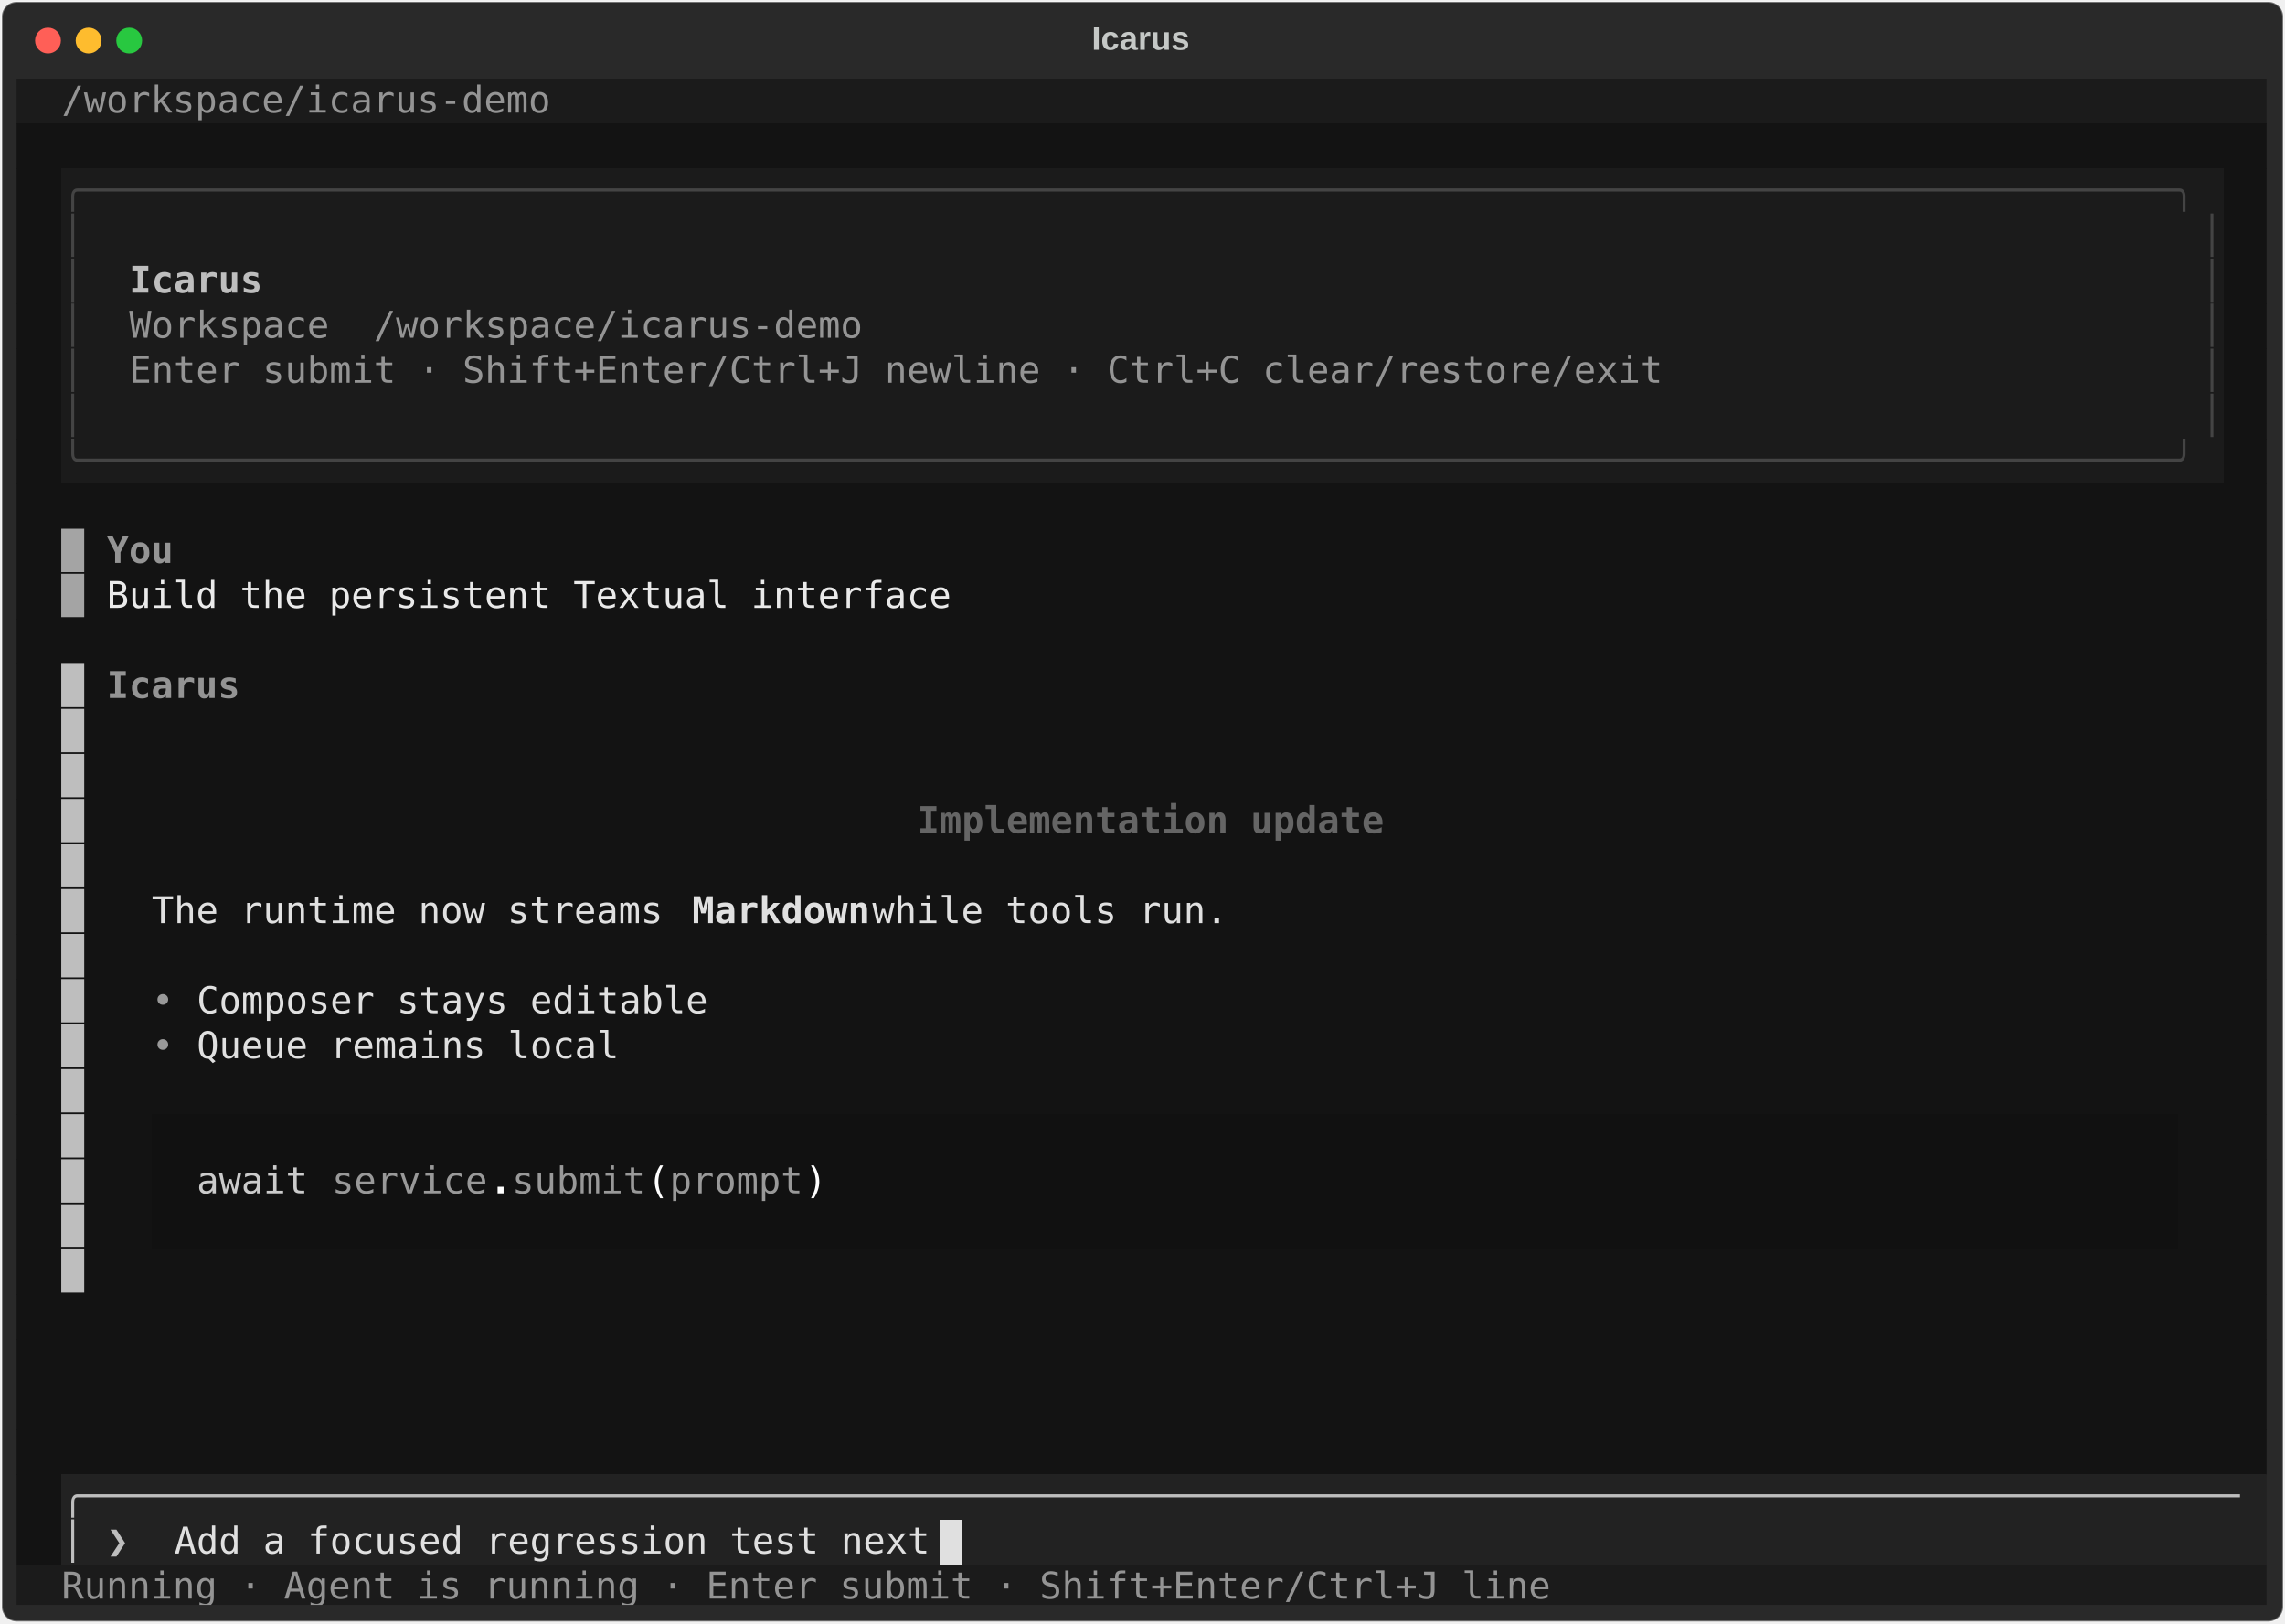
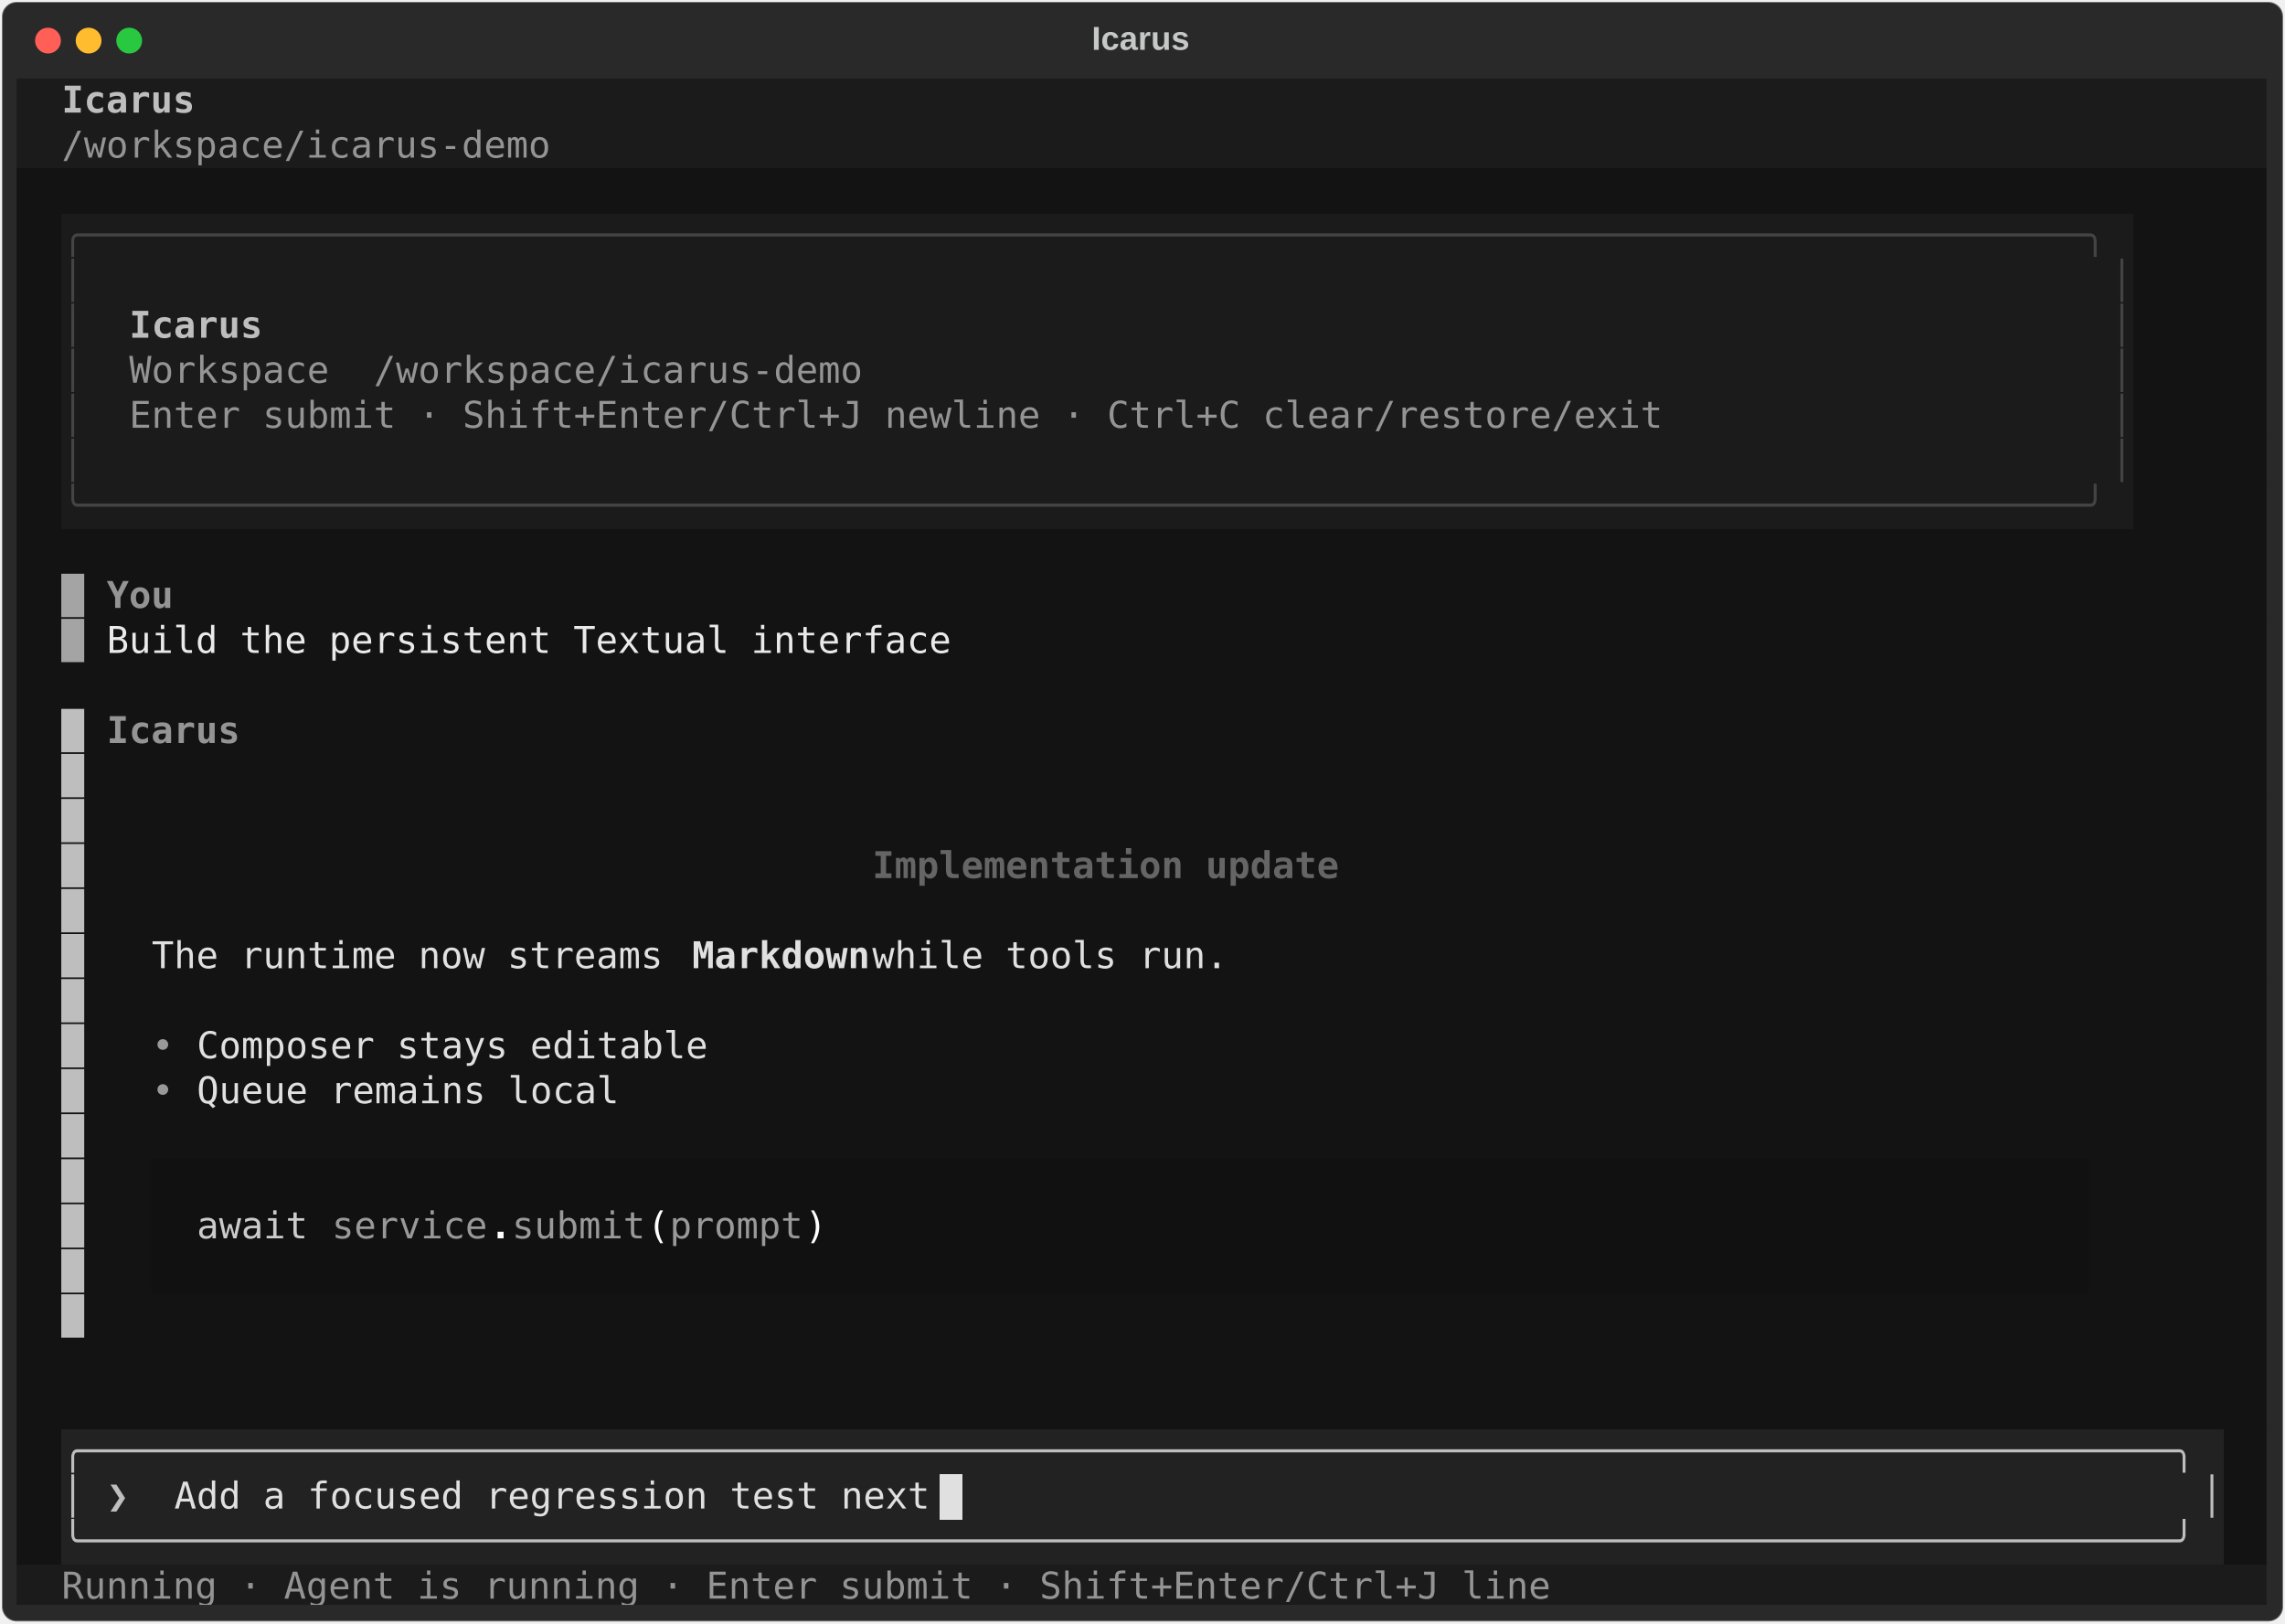
<svg xmlns="http://www.w3.org/2000/svg" class="rich-terminal" viewBox="0 0 1238 879.6">
  <style>

    @font-face {
        font-family: "Fira Code";
        src: local("FiraCode-Regular"),
                url("https://cdnjs.cloudflare.com/ajax/libs/firacode/6.2.0/woff2/FiraCode-Regular.woff2") format("woff2"),
                url("https://cdnjs.cloudflare.com/ajax/libs/firacode/6.2.0/woff/FiraCode-Regular.woff") format("woff");
        font-style: normal;
        font-weight: 400;
    }
    @font-face {
        font-family: "Fira Code";
        src: local("FiraCode-Bold"),
                url("https://cdnjs.cloudflare.com/ajax/libs/firacode/6.2.0/woff2/FiraCode-Bold.woff2") format("woff2"),
                url("https://cdnjs.cloudflare.com/ajax/libs/firacode/6.2.0/woff/FiraCode-Bold.woff") format("woff");
        font-style: bold;
        font-weight: 700;
    }

    .terminal-matrix {
        font-family: Fira Code, monospace;
        font-size: 20px;
        line-height: 24.4px;
        font-variant-east-asian: full-width;
    }

    .terminal-title {
        font-size: 18px;
        font-weight: bold;
        font-family: arial;
    }

    .terminal-r1 { fill: #c5c8c6 }
- .terminal-r2 { fill: #949494 }
- .terminal-r3 { fill: #444444 }
- .terminal-r4 { fill: #bebebe;font-weight: bold }
+ .terminal-r2 { fill: #bebebe;font-weight: bold }
+ .terminal-r3 { fill: #949494 }
+ .terminal-r4 { fill: #444444 }
.terminal-r5 { fill: #a4a4a4 }
.terminal-r6 { fill: #949494;font-weight: bold }
.terminal-r7 { fill: #eaeaea }
.terminal-r8 { fill: #bebebe }
.terminal-r9 { fill: #656565;font-weight: bold }
.terminal-r10 { fill: #e0e0e0 }
.terminal-r11 { fill: #e0e0e0;font-weight: bold }
.terminal-r12 { fill: #999999 }
.terminal-r13 { fill: #cbcbcb }
.terminal-r14 { fill: #ffffff }
.terminal-r15 { fill: #ffffff;font-weight: bold }
.terminal-r16 { fill: #121212 }
    </style>
  <defs>
    <clipPath id="terminal-clip-terminal">
      <rect x="0" y="0" width="1219.0" height="828.6" />
    </clipPath>
    <clipPath id="terminal-line-0">
      <rect x="0" y="1.5" width="1220" height="24.65" />
    </clipPath>
    <clipPath id="terminal-line-1">
      <rect x="0" y="25.9" width="1220" height="24.65" />
    </clipPath>
    <clipPath id="terminal-line-2">
      <rect x="0" y="50.3" width="1220" height="24.65" />
    </clipPath>
    <clipPath id="terminal-line-3">
      <rect x="0" y="74.7" width="1220" height="24.65" />
    </clipPath>
    <clipPath id="terminal-line-4">
      <rect x="0" y="99.1" width="1220" height="24.65" />
    </clipPath>
    <clipPath id="terminal-line-5">
      <rect x="0" y="123.5" width="1220" height="24.65" />
    </clipPath>
    <clipPath id="terminal-line-6">
      <rect x="0" y="147.9" width="1220" height="24.65" />
    </clipPath>
    <clipPath id="terminal-line-7">
      <rect x="0" y="172.3" width="1220" height="24.65" />
    </clipPath>
    <clipPath id="terminal-line-8">
      <rect x="0" y="196.7" width="1220" height="24.65" />
    </clipPath>
    <clipPath id="terminal-line-9">
      <rect x="0" y="221.1" width="1220" height="24.65" />
    </clipPath>
    <clipPath id="terminal-line-10">
      <rect x="0" y="245.5" width="1220" height="24.65" />
    </clipPath>
    <clipPath id="terminal-line-11">
      <rect x="0" y="269.9" width="1220" height="24.65" />
    </clipPath>
    <clipPath id="terminal-line-12">
      <rect x="0" y="294.3" width="1220" height="24.65" />
    </clipPath>
    <clipPath id="terminal-line-13">
      <rect x="0" y="318.7" width="1220" height="24.65" />
    </clipPath>
    <clipPath id="terminal-line-14">
      <rect x="0" y="343.1" width="1220" height="24.65" />
    </clipPath>
    <clipPath id="terminal-line-15">
      <rect x="0" y="367.5" width="1220" height="24.65" />
    </clipPath>
    <clipPath id="terminal-line-16">
      <rect x="0" y="391.9" width="1220" height="24.65" />
    </clipPath>
    <clipPath id="terminal-line-17">
      <rect x="0" y="416.3" width="1220" height="24.65" />
    </clipPath>
    <clipPath id="terminal-line-18">
      <rect x="0" y="440.7" width="1220" height="24.65" />
    </clipPath>
    <clipPath id="terminal-line-19">
      <rect x="0" y="465.1" width="1220" height="24.65" />
    </clipPath>
    <clipPath id="terminal-line-20">
      <rect x="0" y="489.5" width="1220" height="24.65" />
    </clipPath>
    <clipPath id="terminal-line-21">
      <rect x="0" y="513.9" width="1220" height="24.65" />
    </clipPath>
    <clipPath id="terminal-line-22">
      <rect x="0" y="538.3" width="1220" height="24.65" />
    </clipPath>
    <clipPath id="terminal-line-23">
      <rect x="0" y="562.7" width="1220" height="24.65" />
    </clipPath>
    <clipPath id="terminal-line-24">
      <rect x="0" y="587.1" width="1220" height="24.65" />
    </clipPath>
    <clipPath id="terminal-line-25">
      <rect x="0" y="611.5" width="1220" height="24.65" />
    </clipPath>
    <clipPath id="terminal-line-26">
      <rect x="0" y="635.9" width="1220" height="24.65" />
    </clipPath>
    <clipPath id="terminal-line-27">
      <rect x="0" y="660.3" width="1220" height="24.65" />
    </clipPath>
    <clipPath id="terminal-line-28">
      <rect x="0" y="684.7" width="1220" height="24.65" />
    </clipPath>
    <clipPath id="terminal-line-29">
      <rect x="0" y="709.1" width="1220" height="24.65" />
    </clipPath>
    <clipPath id="terminal-line-30">
      <rect x="0" y="733.5" width="1220" height="24.65" />
    </clipPath>
    <clipPath id="terminal-line-31">
      <rect x="0" y="757.9" width="1220" height="24.65" />
    </clipPath>
    <clipPath id="terminal-line-32">
      <rect x="0" y="782.3" width="1220" height="24.65" />
    </clipPath>
  </defs>
  <rect fill="#292929" stroke="rgba(255,255,255,0.35)" stroke-width="1" x="1" y="1" width="1236" height="877.6" rx="8" />
  <text class="terminal-title" fill="#c5c8c6" text-anchor="middle" x="618" y="27">Icarus</text>
  <g transform="translate(26,22)">
    <circle cx="0" cy="0" r="7" fill="#ff5f57" />
    <circle cx="22" cy="0" r="7" fill="#febc2e" />
    <circle cx="44" cy="0" r="7" fill="#28c840" />
  </g>
  <g transform="translate(9, 41)" clip-path="url(#terminal-clip-terminal)">
    <rect fill="#1b1b1b" x="0" y="1.5" width="24.4" height="24.65" shape-rendering="crispEdges" />
-     <rect fill="#1b1b1b" x="24.4" y="1.5" width="268.4" height="24.65" shape-rendering="crispEdges" />
-     <rect fill="#1b1b1b" x="292.8" y="1.5" width="927.2" height="24.65" shape-rendering="crispEdges" />
-     <rect fill="#131313" x="0" y="25.9" width="1220" height="24.65" shape-rendering="crispEdges" />
-     <rect fill="#131313" x="0" y="50.3" width="24.4" height="24.65" shape-rendering="crispEdges" />
-     <rect fill="#1b1b1b" x="24.4" y="50.3" width="1171.2" height="24.65" shape-rendering="crispEdges" />
-     <rect fill="#131313" x="1195.6" y="50.3" width="24.4" height="24.65" shape-rendering="crispEdges" />
+     <rect fill="#1b1b1b" x="24.4" y="1.5" width="73.2" height="24.65" shape-rendering="crispEdges" />
+     <rect fill="#1b1b1b" x="97.6" y="1.5" width="1122.4" height="24.65" shape-rendering="crispEdges" />
+     <rect fill="#1b1b1b" x="0" y="25.9" width="24.4" height="24.65" shape-rendering="crispEdges" />
+     <rect fill="#1b1b1b" x="24.4" y="25.9" width="268.4" height="24.65" shape-rendering="crispEdges" />
+     <rect fill="#1b1b1b" x="292.8" y="25.9" width="927.2" height="24.65" shape-rendering="crispEdges" />
+     <rect fill="#131313" x="0" y="50.3" width="1220" height="24.65" shape-rendering="crispEdges" />
    <rect fill="#131313" x="0" y="74.7" width="24.4" height="24.65" shape-rendering="crispEdges" />
-     <rect fill="#1b1b1b" x="24.4" y="74.7" width="12.2" height="24.65" shape-rendering="crispEdges" />
-     <rect fill="#1b1b1b" x="36.6" y="74.7" width="1146.8" height="24.65" shape-rendering="crispEdges" />
-     <rect fill="#1b1b1b" x="1183.4" y="74.7" width="12.2" height="24.65" shape-rendering="crispEdges" />
-     <rect fill="#131313" x="1195.6" y="74.7" width="24.4" height="24.65" shape-rendering="crispEdges" />
+     <rect fill="#1b1b1b" x="24.4" y="74.7" width="1122.4" height="24.65" shape-rendering="crispEdges" />
+     <rect fill="#131313" x="1146.8" y="74.7" width="73.2" height="24.65" shape-rendering="crispEdges" />
    <rect fill="#131313" x="0" y="99.1" width="24.4" height="24.65" shape-rendering="crispEdges" />
    <rect fill="#1b1b1b" x="24.4" y="99.1" width="12.2" height="24.65" shape-rendering="crispEdges" />
-     <rect fill="#1b1b1b" x="36.6" y="99.1" width="24.4" height="24.65" shape-rendering="crispEdges" />
-     <rect fill="#1b1b1b" x="61" y="99.1" width="73.2" height="24.65" shape-rendering="crispEdges" />
-     <rect fill="#1b1b1b" x="134.2" y="99.1" width="1049.2" height="24.65" shape-rendering="crispEdges" />
-     <rect fill="#1b1b1b" x="1183.4" y="99.1" width="12.2" height="24.65" shape-rendering="crispEdges" />
-     <rect fill="#131313" x="1195.6" y="99.1" width="24.4" height="24.65" shape-rendering="crispEdges" />
+     <rect fill="#1b1b1b" x="36.6" y="99.1" width="1098" height="24.65" shape-rendering="crispEdges" />
+     <rect fill="#1b1b1b" x="1134.6" y="99.1" width="12.2" height="24.65" shape-rendering="crispEdges" />
+     <rect fill="#131313" x="1146.8" y="99.1" width="73.2" height="24.65" shape-rendering="crispEdges" />
    <rect fill="#131313" x="0" y="123.5" width="24.4" height="24.65" shape-rendering="crispEdges" />
    <rect fill="#1b1b1b" x="24.4" y="123.5" width="12.2" height="24.65" shape-rendering="crispEdges" />
    <rect fill="#1b1b1b" x="36.6" y="123.5" width="24.4" height="24.65" shape-rendering="crispEdges" />
-     <rect fill="#1b1b1b" x="61" y="123.5" width="402.6" height="24.65" shape-rendering="crispEdges" />
-     <rect fill="#1b1b1b" x="463.6" y="123.5" width="719.8" height="24.65" shape-rendering="crispEdges" />
-     <rect fill="#1b1b1b" x="1183.4" y="123.5" width="12.2" height="24.65" shape-rendering="crispEdges" />
-     <rect fill="#131313" x="1195.6" y="123.5" width="24.4" height="24.65" shape-rendering="crispEdges" />
+     <rect fill="#1b1b1b" x="61" y="123.5" width="73.2" height="24.65" shape-rendering="crispEdges" />
+     <rect fill="#1b1b1b" x="134.2" y="123.5" width="1000.4" height="24.65" shape-rendering="crispEdges" />
+     <rect fill="#1b1b1b" x="1134.6" y="123.5" width="12.2" height="24.65" shape-rendering="crispEdges" />
+     <rect fill="#131313" x="1146.8" y="123.5" width="73.2" height="24.65" shape-rendering="crispEdges" />
    <rect fill="#131313" x="0" y="147.9" width="24.4" height="24.65" shape-rendering="crispEdges" />
    <rect fill="#1b1b1b" x="24.4" y="147.9" width="12.2" height="24.65" shape-rendering="crispEdges" />
    <rect fill="#1b1b1b" x="36.6" y="147.9" width="24.4" height="24.65" shape-rendering="crispEdges" />
-     <rect fill="#1b1b1b" x="61" y="147.9" width="841.8" height="24.65" shape-rendering="crispEdges" />
-     <rect fill="#1b1b1b" x="902.8" y="147.9" width="280.6" height="24.65" shape-rendering="crispEdges" />
-     <rect fill="#1b1b1b" x="1183.4" y="147.9" width="12.2" height="24.65" shape-rendering="crispEdges" />
-     <rect fill="#131313" x="1195.6" y="147.9" width="24.4" height="24.65" shape-rendering="crispEdges" />
+     <rect fill="#1b1b1b" x="61" y="147.9" width="402.6" height="24.65" shape-rendering="crispEdges" />
+     <rect fill="#1b1b1b" x="463.6" y="147.9" width="671" height="24.65" shape-rendering="crispEdges" />
+     <rect fill="#1b1b1b" x="1134.6" y="147.9" width="12.2" height="24.65" shape-rendering="crispEdges" />
+     <rect fill="#131313" x="1146.8" y="147.9" width="73.2" height="24.65" shape-rendering="crispEdges" />
    <rect fill="#131313" x="0" y="172.3" width="24.4" height="24.65" shape-rendering="crispEdges" />
    <rect fill="#1b1b1b" x="24.4" y="172.3" width="12.2" height="24.65" shape-rendering="crispEdges" />
-     <rect fill="#1b1b1b" x="36.6" y="172.3" width="1146.8" height="24.65" shape-rendering="crispEdges" />
-     <rect fill="#1b1b1b" x="1183.4" y="172.3" width="12.2" height="24.65" shape-rendering="crispEdges" />
-     <rect fill="#131313" x="1195.6" y="172.3" width="24.4" height="24.65" shape-rendering="crispEdges" />
+     <rect fill="#1b1b1b" x="36.6" y="172.3" width="24.4" height="24.65" shape-rendering="crispEdges" />
+     <rect fill="#1b1b1b" x="61" y="172.3" width="841.8" height="24.65" shape-rendering="crispEdges" />
+     <rect fill="#1b1b1b" x="902.8" y="172.3" width="231.8" height="24.65" shape-rendering="crispEdges" />
+     <rect fill="#1b1b1b" x="1134.6" y="172.3" width="12.2" height="24.65" shape-rendering="crispEdges" />
+     <rect fill="#131313" x="1146.8" y="172.3" width="73.2" height="24.65" shape-rendering="crispEdges" />
    <rect fill="#131313" x="0" y="196.7" width="24.4" height="24.65" shape-rendering="crispEdges" />
-     <rect fill="#1b1b1b" x="24.4" y="196.7" width="1171.2" height="24.65" shape-rendering="crispEdges" />
-     <rect fill="#131313" x="1195.6" y="196.7" width="24.4" height="24.65" shape-rendering="crispEdges" />
-     <rect fill="#131313" x="0" y="221.1" width="1220" height="24.65" shape-rendering="crispEdges" />
-     <rect fill="#131313" x="0" y="245.5" width="24.4" height="24.65" shape-rendering="crispEdges" />
-     <rect fill="#131313" x="24.4" y="245.5" width="12.2" height="24.65" shape-rendering="crispEdges" />
-     <rect fill="#131313" x="36.6" y="245.5" width="12.2" height="24.65" shape-rendering="crispEdges" />
-     <rect fill="#131313" x="48.8" y="245.5" width="36.6" height="24.65" shape-rendering="crispEdges" />
-     <rect fill="#131313" x="85.4" y="245.5" width="1134.6" height="24.65" shape-rendering="crispEdges" />
+     <rect fill="#1b1b1b" x="24.4" y="196.7" width="12.2" height="24.65" shape-rendering="crispEdges" />
+     <rect fill="#1b1b1b" x="36.6" y="196.7" width="1098" height="24.65" shape-rendering="crispEdges" />
+     <rect fill="#1b1b1b" x="1134.6" y="196.7" width="12.2" height="24.65" shape-rendering="crispEdges" />
+     <rect fill="#131313" x="1146.8" y="196.7" width="73.2" height="24.65" shape-rendering="crispEdges" />
+     <rect fill="#131313" x="0" y="221.1" width="24.4" height="24.65" shape-rendering="crispEdges" />
+     <rect fill="#1b1b1b" x="24.4" y="221.1" width="1122.4" height="24.65" shape-rendering="crispEdges" />
+     <rect fill="#131313" x="1146.8" y="221.1" width="73.2" height="24.65" shape-rendering="crispEdges" />
+     <rect fill="#131313" x="0" y="245.5" width="1220" height="24.65" shape-rendering="crispEdges" />
    <rect fill="#131313" x="0" y="269.9" width="24.4" height="24.65" shape-rendering="crispEdges" />
    <rect fill="#131313" x="24.4" y="269.9" width="12.2" height="24.65" shape-rendering="crispEdges" />
    <rect fill="#131313" x="36.6" y="269.9" width="12.2" height="24.65" shape-rendering="crispEdges" />
-     <rect fill="#131313" x="48.8" y="269.9" width="463.6" height="24.65" shape-rendering="crispEdges" />
-     <rect fill="#131313" x="512.4" y="269.9" width="707.6" height="24.65" shape-rendering="crispEdges" />
-     <rect fill="#131313" x="0" y="294.3" width="1220" height="24.65" shape-rendering="crispEdges" />
-     <rect fill="#131313" x="0" y="318.7" width="24.4" height="24.65" shape-rendering="crispEdges" />
-     <rect fill="#131313" x="24.4" y="318.7" width="12.2" height="24.65" shape-rendering="crispEdges" />
-     <rect fill="#131313" x="36.6" y="318.7" width="12.2" height="24.65" shape-rendering="crispEdges" />
-     <rect fill="#131313" x="48.8" y="318.7" width="73.2" height="24.65" shape-rendering="crispEdges" />
-     <rect fill="#131313" x="122" y="318.7" width="1098" height="24.65" shape-rendering="crispEdges" />
+     <rect fill="#131313" x="48.8" y="269.9" width="36.6" height="24.65" shape-rendering="crispEdges" />
+     <rect fill="#131313" x="85.4" y="269.9" width="1134.6" height="24.65" shape-rendering="crispEdges" />
+     <rect fill="#131313" x="0" y="294.3" width="24.4" height="24.65" shape-rendering="crispEdges" />
+     <rect fill="#131313" x="24.4" y="294.3" width="12.2" height="24.65" shape-rendering="crispEdges" />
+     <rect fill="#131313" x="36.6" y="294.3" width="12.2" height="24.65" shape-rendering="crispEdges" />
+     <rect fill="#131313" x="48.8" y="294.3" width="463.6" height="24.65" shape-rendering="crispEdges" />
+     <rect fill="#131313" x="512.4" y="294.3" width="707.6" height="24.65" shape-rendering="crispEdges" />
+     <rect fill="#131313" x="0" y="318.7" width="1220" height="24.65" shape-rendering="crispEdges" />
    <rect fill="#131313" x="0" y="343.1" width="24.4" height="24.65" shape-rendering="crispEdges" />
    <rect fill="#131313" x="24.4" y="343.1" width="12.2" height="24.65" shape-rendering="crispEdges" />
-     <rect fill="#131313" x="36.6" y="343.1" width="1183.4" height="24.65" shape-rendering="crispEdges" />
+     <rect fill="#131313" x="36.6" y="343.1" width="12.2" height="24.65" shape-rendering="crispEdges" />
+     <rect fill="#131313" x="48.8" y="343.1" width="73.2" height="24.65" shape-rendering="crispEdges" />
+     <rect fill="#131313" x="122" y="343.1" width="1098" height="24.65" shape-rendering="crispEdges" />
    <rect fill="#131313" x="0" y="367.5" width="24.4" height="24.65" shape-rendering="crispEdges" />
    <rect fill="#131313" x="24.4" y="367.5" width="12.2" height="24.65" shape-rendering="crispEdges" />
    <rect fill="#131313" x="36.6" y="367.5" width="1183.4" height="24.65" shape-rendering="crispEdges" />
    <rect fill="#131313" x="0" y="391.9" width="24.4" height="24.65" shape-rendering="crispEdges" />
    <rect fill="#131313" x="24.4" y="391.9" width="12.2" height="24.65" shape-rendering="crispEdges" />
-     <rect fill="#131313" x="36.6" y="391.9" width="36.6" height="24.65" shape-rendering="crispEdges" />
-     <rect fill="#131313" x="73.2" y="391.9" width="414.8" height="24.65" shape-rendering="crispEdges" />
-     <rect fill="#131313" x="488" y="391.9" width="256.2" height="24.65" shape-rendering="crispEdges" />
-     <rect fill="#131313" x="744.2" y="391.9" width="427" height="24.65" shape-rendering="crispEdges" />
-     <rect fill="#131313" x="1171.2" y="391.9" width="48.8" height="24.65" shape-rendering="crispEdges" />
+     <rect fill="#131313" x="36.6" y="391.9" width="1183.4" height="24.65" shape-rendering="crispEdges" />
    <rect fill="#131313" x="0" y="416.3" width="24.4" height="24.65" shape-rendering="crispEdges" />
    <rect fill="#131313" x="24.4" y="416.3" width="12.2" height="24.65" shape-rendering="crispEdges" />
-     <rect fill="#131313" x="36.6" y="416.3" width="1183.4" height="24.65" shape-rendering="crispEdges" />
+     <rect fill="#131313" x="36.6" y="416.3" width="36.6" height="24.65" shape-rendering="crispEdges" />
+     <rect fill="#131313" x="73.2" y="416.3" width="390.4" height="24.65" shape-rendering="crispEdges" />
+     <rect fill="#131313" x="463.6" y="416.3" width="256.2" height="24.65" shape-rendering="crispEdges" />
+     <rect fill="#131313" x="719.8" y="416.3" width="402.6" height="24.65" shape-rendering="crispEdges" />
+     <rect fill="#131313" x="1122.4" y="416.3" width="97.6" height="24.65" shape-rendering="crispEdges" />
    <rect fill="#131313" x="0" y="440.7" width="24.4" height="24.65" shape-rendering="crispEdges" />
    <rect fill="#131313" x="24.4" y="440.7" width="12.2" height="24.65" shape-rendering="crispEdges" />
-     <rect fill="#131313" x="36.6" y="440.7" width="36.6" height="24.65" shape-rendering="crispEdges" />
-     <rect fill="#131313" x="73.2" y="440.7" width="292.8" height="24.65" shape-rendering="crispEdges" />
-     <rect fill="#131313" x="366" y="440.7" width="97.6" height="24.65" shape-rendering="crispEdges" />
-     <rect fill="#131313" x="463.6" y="440.7" width="207.4" height="24.65" shape-rendering="crispEdges" />
-     <rect fill="#131313" x="671" y="440.7" width="549" height="24.65" shape-rendering="crispEdges" />
+     <rect fill="#131313" x="36.6" y="440.7" width="1183.4" height="24.65" shape-rendering="crispEdges" />
    <rect fill="#131313" x="0" y="465.1" width="24.4" height="24.65" shape-rendering="crispEdges" />
    <rect fill="#131313" x="24.4" y="465.1" width="12.2" height="24.65" shape-rendering="crispEdges" />
-     <rect fill="#131313" x="36.6" y="465.1" width="1183.4" height="24.65" shape-rendering="crispEdges" />
+     <rect fill="#131313" x="36.6" y="465.1" width="36.6" height="24.65" shape-rendering="crispEdges" />
+     <rect fill="#131313" x="73.2" y="465.1" width="292.8" height="24.65" shape-rendering="crispEdges" />
+     <rect fill="#131313" x="366" y="465.1" width="97.6" height="24.65" shape-rendering="crispEdges" />
+     <rect fill="#131313" x="463.6" y="465.1" width="207.4" height="24.65" shape-rendering="crispEdges" />
+     <rect fill="#131313" x="671" y="465.1" width="549" height="24.65" shape-rendering="crispEdges" />
    <rect fill="#131313" x="0" y="489.5" width="24.4" height="24.65" shape-rendering="crispEdges" />
    <rect fill="#131313" x="24.4" y="489.5" width="12.2" height="24.65" shape-rendering="crispEdges" />
-     <rect fill="#131313" x="36.6" y="489.5" width="36.6" height="24.65" shape-rendering="crispEdges" />
-     <rect fill="#131313" x="73.2" y="489.5" width="24.4" height="24.65" shape-rendering="crispEdges" />
-     <rect fill="#131313" x="97.6" y="489.5" width="280.6" height="24.65" shape-rendering="crispEdges" />
-     <rect fill="#131313" x="378.2" y="489.5" width="841.8" height="24.65" shape-rendering="crispEdges" />
+     <rect fill="#131313" x="36.6" y="489.5" width="1183.4" height="24.65" shape-rendering="crispEdges" />
    <rect fill="#131313" x="0" y="513.9" width="24.4" height="24.65" shape-rendering="crispEdges" />
    <rect fill="#131313" x="24.4" y="513.9" width="12.2" height="24.65" shape-rendering="crispEdges" />
    <rect fill="#131313" x="36.6" y="513.9" width="36.6" height="24.65" shape-rendering="crispEdges" />
    <rect fill="#131313" x="73.2" y="513.9" width="24.4" height="24.65" shape-rendering="crispEdges" />
-     <rect fill="#131313" x="97.6" y="513.9" width="231.8" height="24.65" shape-rendering="crispEdges" />
-     <rect fill="#131313" x="329.4" y="513.9" width="890.6" height="24.65" shape-rendering="crispEdges" />
+     <rect fill="#131313" x="97.6" y="513.9" width="280.6" height="24.65" shape-rendering="crispEdges" />
+     <rect fill="#131313" x="378.2" y="513.9" width="841.8" height="24.65" shape-rendering="crispEdges" />
    <rect fill="#131313" x="0" y="538.3" width="24.4" height="24.65" shape-rendering="crispEdges" />
    <rect fill="#131313" x="24.4" y="538.3" width="12.2" height="24.65" shape-rendering="crispEdges" />
-     <rect fill="#131313" x="36.6" y="538.3" width="1183.4" height="24.65" shape-rendering="crispEdges" />
+     <rect fill="#131313" x="36.6" y="538.3" width="36.6" height="24.65" shape-rendering="crispEdges" />
+     <rect fill="#131313" x="73.2" y="538.3" width="24.4" height="24.65" shape-rendering="crispEdges" />
+     <rect fill="#131313" x="97.6" y="538.3" width="231.8" height="24.65" shape-rendering="crispEdges" />
+     <rect fill="#131313" x="329.4" y="538.3" width="890.6" height="24.65" shape-rendering="crispEdges" />
    <rect fill="#131313" x="0" y="562.7" width="24.4" height="24.65" shape-rendering="crispEdges" />
    <rect fill="#131313" x="24.4" y="562.7" width="12.2" height="24.65" shape-rendering="crispEdges" />
-     <rect fill="#131313" x="36.6" y="562.7" width="36.6" height="24.65" shape-rendering="crispEdges" />
-     <rect fill="#111111" x="73.2" y="562.7" width="1098" height="24.65" shape-rendering="crispEdges" />
-     <rect fill="#131313" x="1171.2" y="562.7" width="48.8" height="24.65" shape-rendering="crispEdges" />
+     <rect fill="#131313" x="36.6" y="562.7" width="1183.4" height="24.65" shape-rendering="crispEdges" />
    <rect fill="#131313" x="0" y="587.1" width="24.4" height="24.65" shape-rendering="crispEdges" />
    <rect fill="#131313" x="24.4" y="587.1" width="12.2" height="24.65" shape-rendering="crispEdges" />
    <rect fill="#131313" x="36.6" y="587.1" width="36.6" height="24.65" shape-rendering="crispEdges" />
-     <rect fill="#111111" x="73.2" y="587.1" width="24.4" height="24.65" shape-rendering="crispEdges" />
-     <rect fill="#111111" x="97.6" y="587.1" width="61" height="24.65" shape-rendering="crispEdges" />
-     <rect fill="#111111" x="158.6" y="587.1" width="12.2" height="24.65" shape-rendering="crispEdges" />
-     <rect fill="#111111" x="170.8" y="587.1" width="85.4" height="24.65" shape-rendering="crispEdges" />
-     <rect fill="#111111" x="256.2" y="587.1" width="12.2" height="24.65" shape-rendering="crispEdges" />
-     <rect fill="#111111" x="268.4" y="587.1" width="73.2" height="24.65" shape-rendering="crispEdges" />
-     <rect fill="#111111" x="341.6" y="587.1" width="12.2" height="24.65" shape-rendering="crispEdges" />
-     <rect fill="#111111" x="353.8" y="587.1" width="73.2" height="24.65" shape-rendering="crispEdges" />
-     <rect fill="#111111" x="427" y="587.1" width="12.2" height="24.65" shape-rendering="crispEdges" />
-     <rect fill="#111111" x="439.2" y="587.1" width="732" height="24.65" shape-rendering="crispEdges" />
-     <rect fill="#131313" x="1171.2" y="587.1" width="48.8" height="24.65" shape-rendering="crispEdges" />
+     <rect fill="#111111" x="73.2" y="587.1" width="1049.2" height="24.65" shape-rendering="crispEdges" />
+     <rect fill="#131313" x="1122.4" y="587.1" width="97.6" height="24.65" shape-rendering="crispEdges" />
    <rect fill="#131313" x="0" y="611.5" width="24.4" height="24.65" shape-rendering="crispEdges" />
    <rect fill="#131313" x="24.4" y="611.5" width="12.2" height="24.65" shape-rendering="crispEdges" />
    <rect fill="#131313" x="36.6" y="611.5" width="36.6" height="24.65" shape-rendering="crispEdges" />
-     <rect fill="#111111" x="73.2" y="611.5" width="1098" height="24.65" shape-rendering="crispEdges" />
-     <rect fill="#131313" x="1171.2" y="611.5" width="48.8" height="24.65" shape-rendering="crispEdges" />
+     <rect fill="#111111" x="73.2" y="611.5" width="24.4" height="24.65" shape-rendering="crispEdges" />
+     <rect fill="#111111" x="97.6" y="611.5" width="61" height="24.65" shape-rendering="crispEdges" />
+     <rect fill="#111111" x="158.6" y="611.5" width="12.2" height="24.65" shape-rendering="crispEdges" />
+     <rect fill="#111111" x="170.8" y="611.5" width="85.4" height="24.65" shape-rendering="crispEdges" />
+     <rect fill="#111111" x="256.2" y="611.5" width="12.2" height="24.65" shape-rendering="crispEdges" />
+     <rect fill="#111111" x="268.4" y="611.5" width="73.2" height="24.65" shape-rendering="crispEdges" />
+     <rect fill="#111111" x="341.6" y="611.5" width="12.2" height="24.65" shape-rendering="crispEdges" />
+     <rect fill="#111111" x="353.8" y="611.5" width="73.2" height="24.65" shape-rendering="crispEdges" />
+     <rect fill="#111111" x="427" y="611.5" width="12.2" height="24.65" shape-rendering="crispEdges" />
+     <rect fill="#111111" x="439.2" y="611.5" width="683.2" height="24.65" shape-rendering="crispEdges" />
+     <rect fill="#131313" x="1122.4" y="611.5" width="97.6" height="24.65" shape-rendering="crispEdges" />
    <rect fill="#131313" x="0" y="635.9" width="24.4" height="24.65" shape-rendering="crispEdges" />
    <rect fill="#131313" x="24.4" y="635.9" width="12.2" height="24.65" shape-rendering="crispEdges" />
-     <rect fill="#131313" x="36.6" y="635.9" width="1183.4" height="24.65" shape-rendering="crispEdges" />
-     <rect fill="#131313" x="0" y="660.3" width="1220" height="24.65" shape-rendering="crispEdges" />
+     <rect fill="#131313" x="36.6" y="635.9" width="36.6" height="24.65" shape-rendering="crispEdges" />
+     <rect fill="#111111" x="73.2" y="635.9" width="1049.2" height="24.65" shape-rendering="crispEdges" />
+     <rect fill="#131313" x="1122.4" y="635.9" width="97.6" height="24.65" shape-rendering="crispEdges" />
+     <rect fill="#131313" x="0" y="660.3" width="24.4" height="24.65" shape-rendering="crispEdges" />
+     <rect fill="#131313" x="24.4" y="660.3" width="12.2" height="24.65" shape-rendering="crispEdges" />
+     <rect fill="#131313" x="36.6" y="660.3" width="1183.4" height="24.65" shape-rendering="crispEdges" />
    <rect fill="#131313" x="0" y="684.7" width="1220" height="24.65" shape-rendering="crispEdges" />
    <rect fill="#131313" x="0" y="709.1" width="1220" height="24.65" shape-rendering="crispEdges" />
-     <rect fill="#131313" x="0" y="733.5" width="1220" height="24.65" shape-rendering="crispEdges" />
+     <rect fill="#131313" x="0" y="733.5" width="24.4" height="24.65" shape-rendering="crispEdges" />
+     <rect fill="#222222" x="24.4" y="733.5" width="1171.2" height="24.65" shape-rendering="crispEdges" />
+     <rect fill="#131313" x="1195.6" y="733.5" width="24.4" height="24.65" shape-rendering="crispEdges" />
    <rect fill="#131313" x="0" y="757.9" width="24.4" height="24.65" shape-rendering="crispEdges" />
-     <rect fill="#222222" x="24.4" y="757.9" width="1195.6" height="24.65" shape-rendering="crispEdges" />
+     <rect fill="#222222" x="24.4" y="757.9" width="12.2" height="24.65" shape-rendering="crispEdges" />
+     <rect fill="#222222" x="36.6" y="757.9" width="12.2" height="24.65" shape-rendering="crispEdges" />
+     <rect fill="#222222" x="48.8" y="757.9" width="12.2" height="24.65" shape-rendering="crispEdges" />
+     <rect fill="#222222" x="61" y="757.9" width="12.2" height="24.65" shape-rendering="crispEdges" />
+     <rect fill="#222222" x="73.2" y="757.9" width="12.2" height="24.65" shape-rendering="crispEdges" />
+     <rect fill="#222222" x="85.4" y="757.9" width="414.8" height="24.65" shape-rendering="crispEdges" />
+     <rect fill="#e0e0e0" x="500.2" y="757.9" width="12.2" height="24.65" shape-rendering="crispEdges" />
+     <rect fill="#222222" x="512.4" y="757.9" width="658.8" height="24.65" shape-rendering="crispEdges" />
+     <rect fill="#222222" x="1171.2" y="757.9" width="12.2" height="24.65" shape-rendering="crispEdges" />
+     <rect fill="#222222" x="1183.4" y="757.9" width="12.2" height="24.65" shape-rendering="crispEdges" />
+     <rect fill="#131313" x="1195.6" y="757.9" width="24.4" height="24.65" shape-rendering="crispEdges" />
    <rect fill="#131313" x="0" y="782.3" width="24.4" height="24.65" shape-rendering="crispEdges" />
-     <rect fill="#222222" x="24.4" y="782.3" width="12.2" height="24.65" shape-rendering="crispEdges" />
-     <rect fill="#222222" x="36.6" y="782.3" width="12.2" height="24.65" shape-rendering="crispEdges" />
-     <rect fill="#222222" x="48.8" y="782.3" width="12.2" height="24.65" shape-rendering="crispEdges" />
-     <rect fill="#222222" x="61" y="782.3" width="12.2" height="24.65" shape-rendering="crispEdges" />
-     <rect fill="#222222" x="73.2" y="782.3" width="12.2" height="24.65" shape-rendering="crispEdges" />
-     <rect fill="#222222" x="85.4" y="782.3" width="414.8" height="24.65" shape-rendering="crispEdges" />
-     <rect fill="#e0e0e0" x="500.2" y="782.3" width="12.2" height="24.65" shape-rendering="crispEdges" />
-     <rect fill="#222222" x="512.4" y="782.3" width="707.6" height="24.65" shape-rendering="crispEdges" />
+     <rect fill="#222222" x="24.4" y="782.3" width="1171.2" height="24.65" shape-rendering="crispEdges" />
+     <rect fill="#131313" x="1195.6" y="782.3" width="24.4" height="24.65" shape-rendering="crispEdges" />
    <rect fill="#1b1b1b" x="0" y="806.7" width="24.4" height="24.65" shape-rendering="crispEdges" />
    <rect fill="#1b1b1b" x="24.4" y="806.7" width="817.4" height="24.65" shape-rendering="crispEdges" />
    <rect fill="#1b1b1b" x="841.8" y="806.7" width="378.2" height="24.65" shape-rendering="crispEdges" />
    <g class="terminal-matrix">
-       <text class="terminal-r2" x="24.4" y="20" textLength="268.4" clip-path="url(#terminal-line-0)">/workspace/icarus-demo</text>
+       <text class="terminal-r2" x="24.4" y="20" textLength="73.2" clip-path="url(#terminal-line-0)">Icarus</text>
      <text class="terminal-r1" x="1220" y="20" textLength="12.2" clip-path="url(#terminal-line-0)">
</text>
+       <text class="terminal-r3" x="24.4" y="44.4" textLength="268.4" clip-path="url(#terminal-line-1)">/workspace/icarus-demo</text>
      <text class="terminal-r1" x="1220" y="44.4" textLength="12.2" clip-path="url(#terminal-line-1)">
</text>
-       <text class="terminal-r3" x="24.4" y="68.8" textLength="1171.2" clip-path="url(#terminal-line-2)">╭──────────────────────────────────────────────────────────────────────────────────────────────╮</text>
      <text class="terminal-r1" x="1220" y="68.8" textLength="12.2" clip-path="url(#terminal-line-2)">
</text>
-       <text class="terminal-r3" x="24.4" y="93.2" textLength="12.2" clip-path="url(#terminal-line-3)">│</text>
-       <text class="terminal-r3" x="1183.4" y="93.2" textLength="12.2" clip-path="url(#terminal-line-3)">│</text>
+       <text class="terminal-r4" x="24.4" y="93.2" textLength="1122.4" clip-path="url(#terminal-line-3)">╭──────────────────────────────────────────────────────────────────────────────────────────╮</text>
      <text class="terminal-r1" x="1220" y="93.2" textLength="12.2" clip-path="url(#terminal-line-3)">
</text>
-       <text class="terminal-r3" x="24.4" y="117.6" textLength="12.2" clip-path="url(#terminal-line-4)">│</text>
-       <text class="terminal-r4" x="61" y="117.6" textLength="73.2" clip-path="url(#terminal-line-4)">Icarus</text>
-       <text class="terminal-r3" x="1183.4" y="117.6" textLength="12.2" clip-path="url(#terminal-line-4)">│</text>
+       <text class="terminal-r4" x="24.4" y="117.6" textLength="12.2" clip-path="url(#terminal-line-4)">│</text>
+       <text class="terminal-r4" x="1134.6" y="117.6" textLength="12.2" clip-path="url(#terminal-line-4)">│</text>
      <text class="terminal-r1" x="1220" y="117.6" textLength="12.2" clip-path="url(#terminal-line-4)">
</text>
-       <text class="terminal-r3" x="24.4" y="142" textLength="12.2" clip-path="url(#terminal-line-5)">│</text>
-       <text class="terminal-r2" x="61" y="142" textLength="402.6" clip-path="url(#terminal-line-5)">Workspace  /workspace/icarus-demo</text>
-       <text class="terminal-r3" x="1183.4" y="142" textLength="12.2" clip-path="url(#terminal-line-5)">│</text>
+       <text class="terminal-r4" x="24.4" y="142" textLength="12.2" clip-path="url(#terminal-line-5)">│</text>
+       <text class="terminal-r2" x="61" y="142" textLength="73.2" clip-path="url(#terminal-line-5)">Icarus</text>
+       <text class="terminal-r4" x="1134.6" y="142" textLength="12.2" clip-path="url(#terminal-line-5)">│</text>
      <text class="terminal-r1" x="1220" y="142" textLength="12.2" clip-path="url(#terminal-line-5)">
</text>
-       <text class="terminal-r3" x="24.4" y="166.4" textLength="12.2" clip-path="url(#terminal-line-6)">│</text>
-       <text class="terminal-r2" x="61" y="166.4" textLength="841.8" clip-path="url(#terminal-line-6)">Enter submit · Shift+Enter/Ctrl+J newline · Ctrl+C clear/restore/exit</text>
-       <text class="terminal-r3" x="1183.4" y="166.4" textLength="12.2" clip-path="url(#terminal-line-6)">│</text>
+       <text class="terminal-r4" x="24.4" y="166.4" textLength="12.2" clip-path="url(#terminal-line-6)">│</text>
+       <text class="terminal-r3" x="61" y="166.4" textLength="402.6" clip-path="url(#terminal-line-6)">Workspace  /workspace/icarus-demo</text>
+       <text class="terminal-r4" x="1134.6" y="166.4" textLength="12.2" clip-path="url(#terminal-line-6)">│</text>
      <text class="terminal-r1" x="1220" y="166.4" textLength="12.2" clip-path="url(#terminal-line-6)">
</text>
-       <text class="terminal-r3" x="24.4" y="190.8" textLength="12.2" clip-path="url(#terminal-line-7)">│</text>
-       <text class="terminal-r3" x="1183.4" y="190.8" textLength="12.2" clip-path="url(#terminal-line-7)">│</text>
+       <text class="terminal-r4" x="24.4" y="190.8" textLength="12.2" clip-path="url(#terminal-line-7)">│</text>
+       <text class="terminal-r3" x="61" y="190.8" textLength="841.8" clip-path="url(#terminal-line-7)">Enter submit · Shift+Enter/Ctrl+J newline · Ctrl+C clear/restore/exit</text>
+       <text class="terminal-r4" x="1134.6" y="190.8" textLength="12.2" clip-path="url(#terminal-line-7)">│</text>
      <text class="terminal-r1" x="1220" y="190.8" textLength="12.2" clip-path="url(#terminal-line-7)">
</text>
-       <text class="terminal-r3" x="24.4" y="215.2" textLength="1171.2" clip-path="url(#terminal-line-8)">╰──────────────────────────────────────────────────────────────────────────────────────────────╯</text>
+       <text class="terminal-r4" x="24.4" y="215.2" textLength="12.2" clip-path="url(#terminal-line-8)">│</text>
+       <text class="terminal-r4" x="1134.6" y="215.2" textLength="12.2" clip-path="url(#terminal-line-8)">│</text>
      <text class="terminal-r1" x="1220" y="215.2" textLength="12.2" clip-path="url(#terminal-line-8)">
</text>
+       <text class="terminal-r4" x="24.4" y="239.6" textLength="1122.4" clip-path="url(#terminal-line-9)">╰──────────────────────────────────────────────────────────────────────────────────────────╯</text>
      <text class="terminal-r1" x="1220" y="239.6" textLength="12.2" clip-path="url(#terminal-line-9)">
</text>
-       <text class="terminal-r5" x="24.4" y="264" textLength="12.2" clip-path="url(#terminal-line-10)">█</text>
-       <text class="terminal-r6" x="48.8" y="264" textLength="36.6" clip-path="url(#terminal-line-10)">You</text>
      <text class="terminal-r1" x="1220" y="264" textLength="12.2" clip-path="url(#terminal-line-10)">
</text>
      <text class="terminal-r5" x="24.4" y="288.4" textLength="12.2" clip-path="url(#terminal-line-11)">█</text>
-       <text class="terminal-r7" x="48.8" y="288.4" textLength="463.6" clip-path="url(#terminal-line-11)">Build the persistent Textual interface</text>
+       <text class="terminal-r6" x="48.8" y="288.4" textLength="36.6" clip-path="url(#terminal-line-11)">You</text>
      <text class="terminal-r1" x="1220" y="288.4" textLength="12.2" clip-path="url(#terminal-line-11)">
</text>
+       <text class="terminal-r5" x="24.4" y="312.8" textLength="12.2" clip-path="url(#terminal-line-12)">█</text>
+       <text class="terminal-r7" x="48.8" y="312.8" textLength="463.6" clip-path="url(#terminal-line-12)">Build the persistent Textual interface</text>
      <text class="terminal-r1" x="1220" y="312.8" textLength="12.2" clip-path="url(#terminal-line-12)">
</text>
-       <text class="terminal-r8" x="24.4" y="337.2" textLength="12.2" clip-path="url(#terminal-line-13)">█</text>
-       <text class="terminal-r6" x="48.8" y="337.2" textLength="73.2" clip-path="url(#terminal-line-13)">Icarus</text>
      <text class="terminal-r1" x="1220" y="337.2" textLength="12.2" clip-path="url(#terminal-line-13)">
</text>
      <text class="terminal-r8" x="24.4" y="361.6" textLength="12.2" clip-path="url(#terminal-line-14)">█</text>
+       <text class="terminal-r6" x="48.8" y="361.6" textLength="73.2" clip-path="url(#terminal-line-14)">Icarus</text>
      <text class="terminal-r1" x="1220" y="361.6" textLength="12.2" clip-path="url(#terminal-line-14)">
</text>
      <text class="terminal-r8" x="24.4" y="386" textLength="12.2" clip-path="url(#terminal-line-15)">█</text>
      <text class="terminal-r1" x="1220" y="386" textLength="12.2" clip-path="url(#terminal-line-15)">
</text>
      <text class="terminal-r8" x="24.4" y="410.4" textLength="12.2" clip-path="url(#terminal-line-16)">█</text>
-       <text class="terminal-r9" x="488" y="410.4" textLength="256.2" clip-path="url(#terminal-line-16)">Implementation update</text>
      <text class="terminal-r1" x="1220" y="410.4" textLength="12.2" clip-path="url(#terminal-line-16)">
</text>
      <text class="terminal-r8" x="24.4" y="434.8" textLength="12.2" clip-path="url(#terminal-line-17)">█</text>
+       <text class="terminal-r9" x="463.6" y="434.8" textLength="256.2" clip-path="url(#terminal-line-17)">Implementation update</text>
      <text class="terminal-r1" x="1220" y="434.8" textLength="12.2" clip-path="url(#terminal-line-17)">
</text>
      <text class="terminal-r8" x="24.4" y="459.2" textLength="12.2" clip-path="url(#terminal-line-18)">█</text>
-       <text class="terminal-r10" x="73.2" y="459.2" textLength="292.8" clip-path="url(#terminal-line-18)">The runtime now streams </text>
-       <text class="terminal-r11" x="366" y="459.2" textLength="97.6" clip-path="url(#terminal-line-18)">Markdown</text>
-       <text class="terminal-r10" x="463.6" y="459.2" textLength="207.4" clip-path="url(#terminal-line-18)"> while tools run.</text>
      <text class="terminal-r1" x="1220" y="459.2" textLength="12.2" clip-path="url(#terminal-line-18)">
</text>
      <text class="terminal-r8" x="24.4" y="483.6" textLength="12.2" clip-path="url(#terminal-line-19)">█</text>
+       <text class="terminal-r10" x="73.2" y="483.6" textLength="292.8" clip-path="url(#terminal-line-19)">The runtime now streams </text>
+       <text class="terminal-r11" x="366" y="483.6" textLength="97.6" clip-path="url(#terminal-line-19)">Markdown</text>
+       <text class="terminal-r10" x="463.6" y="483.6" textLength="207.4" clip-path="url(#terminal-line-19)"> while tools run.</text>
      <text class="terminal-r1" x="1220" y="483.6" textLength="12.2" clip-path="url(#terminal-line-19)">
</text>
      <text class="terminal-r8" x="24.4" y="508" textLength="12.2" clip-path="url(#terminal-line-20)">█</text>
-       <text class="terminal-r12" x="73.2" y="508" textLength="24.4" clip-path="url(#terminal-line-20)">• </text>
-       <text class="terminal-r10" x="97.6" y="508" textLength="280.6" clip-path="url(#terminal-line-20)">Composer stays editable</text>
      <text class="terminal-r1" x="1220" y="508" textLength="12.2" clip-path="url(#terminal-line-20)">
</text>
      <text class="terminal-r8" x="24.4" y="532.4" textLength="12.2" clip-path="url(#terminal-line-21)">█</text>
      <text class="terminal-r12" x="73.2" y="532.4" textLength="24.4" clip-path="url(#terminal-line-21)">• </text>
-       <text class="terminal-r10" x="97.6" y="532.4" textLength="231.8" clip-path="url(#terminal-line-21)">Queue remains local</text>
+       <text class="terminal-r10" x="97.6" y="532.4" textLength="280.6" clip-path="url(#terminal-line-21)">Composer stays editable</text>
      <text class="terminal-r1" x="1220" y="532.4" textLength="12.2" clip-path="url(#terminal-line-21)">
</text>
      <text class="terminal-r8" x="24.4" y="556.8" textLength="12.2" clip-path="url(#terminal-line-22)">█</text>
+       <text class="terminal-r12" x="73.2" y="556.8" textLength="24.4" clip-path="url(#terminal-line-22)">• </text>
+       <text class="terminal-r10" x="97.6" y="556.8" textLength="231.8" clip-path="url(#terminal-line-22)">Queue remains local</text>
      <text class="terminal-r1" x="1220" y="556.8" textLength="12.2" clip-path="url(#terminal-line-22)">
</text>
      <text class="terminal-r8" x="24.4" y="581.2" textLength="12.2" clip-path="url(#terminal-line-23)">█</text>
      <text class="terminal-r1" x="1220" y="581.2" textLength="12.2" clip-path="url(#terminal-line-23)">
</text>
      <text class="terminal-r8" x="24.4" y="605.6" textLength="12.2" clip-path="url(#terminal-line-24)">█</text>
-       <text class="terminal-r13" x="97.6" y="605.6" textLength="61" clip-path="url(#terminal-line-24)">await</text>
-       <text class="terminal-r12" x="170.8" y="605.6" textLength="85.4" clip-path="url(#terminal-line-24)">service</text>
-       <text class="terminal-r15" x="256.2" y="605.6" textLength="12.2" clip-path="url(#terminal-line-24)">.</text>
-       <text class="terminal-r12" x="268.4" y="605.6" textLength="73.2" clip-path="url(#terminal-line-24)">submit</text>
-       <text class="terminal-r14" x="341.6" y="605.6" textLength="12.2" clip-path="url(#terminal-line-24)">(</text>
-       <text class="terminal-r12" x="353.8" y="605.6" textLength="73.2" clip-path="url(#terminal-line-24)">prompt</text>
-       <text class="terminal-r14" x="427" y="605.6" textLength="12.2" clip-path="url(#terminal-line-24)">)</text>
      <text class="terminal-r1" x="1220" y="605.6" textLength="12.2" clip-path="url(#terminal-line-24)">
</text>
      <text class="terminal-r8" x="24.4" y="630" textLength="12.2" clip-path="url(#terminal-line-25)">█</text>
+       <text class="terminal-r13" x="97.6" y="630" textLength="61" clip-path="url(#terminal-line-25)">await</text>
+       <text class="terminal-r12" x="170.8" y="630" textLength="85.4" clip-path="url(#terminal-line-25)">service</text>
+       <text class="terminal-r15" x="256.2" y="630" textLength="12.2" clip-path="url(#terminal-line-25)">.</text>
+       <text class="terminal-r12" x="268.4" y="630" textLength="73.2" clip-path="url(#terminal-line-25)">submit</text>
+       <text class="terminal-r14" x="341.6" y="630" textLength="12.2" clip-path="url(#terminal-line-25)">(</text>
+       <text class="terminal-r12" x="353.8" y="630" textLength="73.2" clip-path="url(#terminal-line-25)">prompt</text>
+       <text class="terminal-r14" x="427" y="630" textLength="12.2" clip-path="url(#terminal-line-25)">)</text>
      <text class="terminal-r1" x="1220" y="630" textLength="12.2" clip-path="url(#terminal-line-25)">
</text>
      <text class="terminal-r8" x="24.4" y="654.4" textLength="12.2" clip-path="url(#terminal-line-26)">█</text>
      <text class="terminal-r1" x="1220" y="654.4" textLength="12.2" clip-path="url(#terminal-line-26)">
</text>
+       <text class="terminal-r8" x="24.4" y="678.8" textLength="12.2" clip-path="url(#terminal-line-27)">█</text>
      <text class="terminal-r1" x="1220" y="678.8" textLength="12.2" clip-path="url(#terminal-line-27)">
</text>
      <text class="terminal-r1" x="1220" y="703.2" textLength="12.2" clip-path="url(#terminal-line-28)">
</text>
      <text class="terminal-r1" x="1220" y="727.6" textLength="12.2" clip-path="url(#terminal-line-29)">
</text>
+       <text class="terminal-r8" x="24.4" y="752" textLength="1171.2" clip-path="url(#terminal-line-30)">╭──────────────────────────────────────────────────────────────────────────────────────────────╮</text>
      <text class="terminal-r1" x="1220" y="752" textLength="12.2" clip-path="url(#terminal-line-30)">
</text>
-       <text class="terminal-r8" x="24.4" y="776.4" textLength="1195.6" clip-path="url(#terminal-line-31)">╭─────────────────────────────────────────────────────────────────────────────────────────────────</text>
+       <text class="terminal-r8" x="24.4" y="776.4" textLength="12.2" clip-path="url(#terminal-line-31)">│</text>
+       <text class="terminal-r8" x="48.8" y="776.4" textLength="12.2" clip-path="url(#terminal-line-31)">❯</text>
+       <text class="terminal-r10" x="85.4" y="776.4" textLength="414.8" clip-path="url(#terminal-line-31)">Add a focused regression test next</text>
+       <text class="terminal-r8" x="1183.4" y="776.4" textLength="12.2" clip-path="url(#terminal-line-31)">│</text>
      <text class="terminal-r1" x="1220" y="776.4" textLength="12.2" clip-path="url(#terminal-line-31)">
</text>
-       <text class="terminal-r8" x="24.4" y="800.8" textLength="12.2" clip-path="url(#terminal-line-32)">│</text>
-       <text class="terminal-r8" x="48.8" y="800.8" textLength="12.2" clip-path="url(#terminal-line-32)">❯</text>
-       <text class="terminal-r10" x="85.4" y="800.8" textLength="414.8" clip-path="url(#terminal-line-32)">Add a focused regression test next</text>
+       <text class="terminal-r8" x="24.4" y="800.8" textLength="1171.2" clip-path="url(#terminal-line-32)">╰──────────────────────────────────────────────────────────────────────────────────────────────╯</text>
      <text class="terminal-r1" x="1220" y="800.8" textLength="12.2" clip-path="url(#terminal-line-32)">
</text>
-       <text class="terminal-r2" x="24.4" y="825.2" textLength="817.4" clip-path="url(#terminal-line-33)">Running · Agent is running · Enter submit · Shift+Enter/Ctrl+J line</text>
+       <text class="terminal-r3" x="24.4" y="825.2" textLength="817.4" clip-path="url(#terminal-line-33)">Running · Agent is running · Enter submit · Shift+Enter/Ctrl+J line</text>
    </g>
  </g>
</svg>
